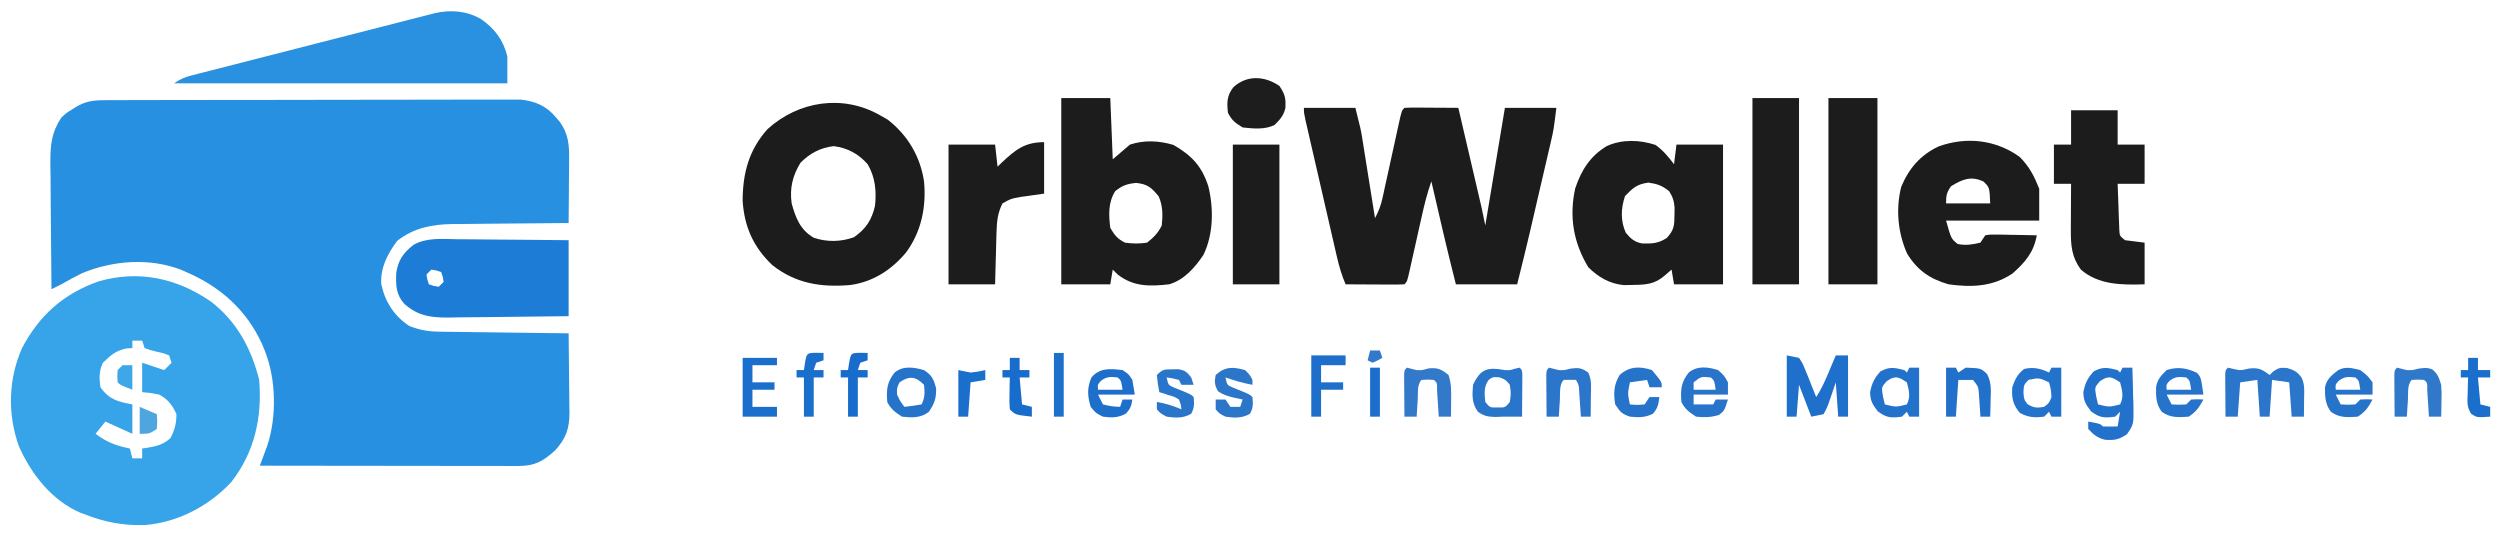
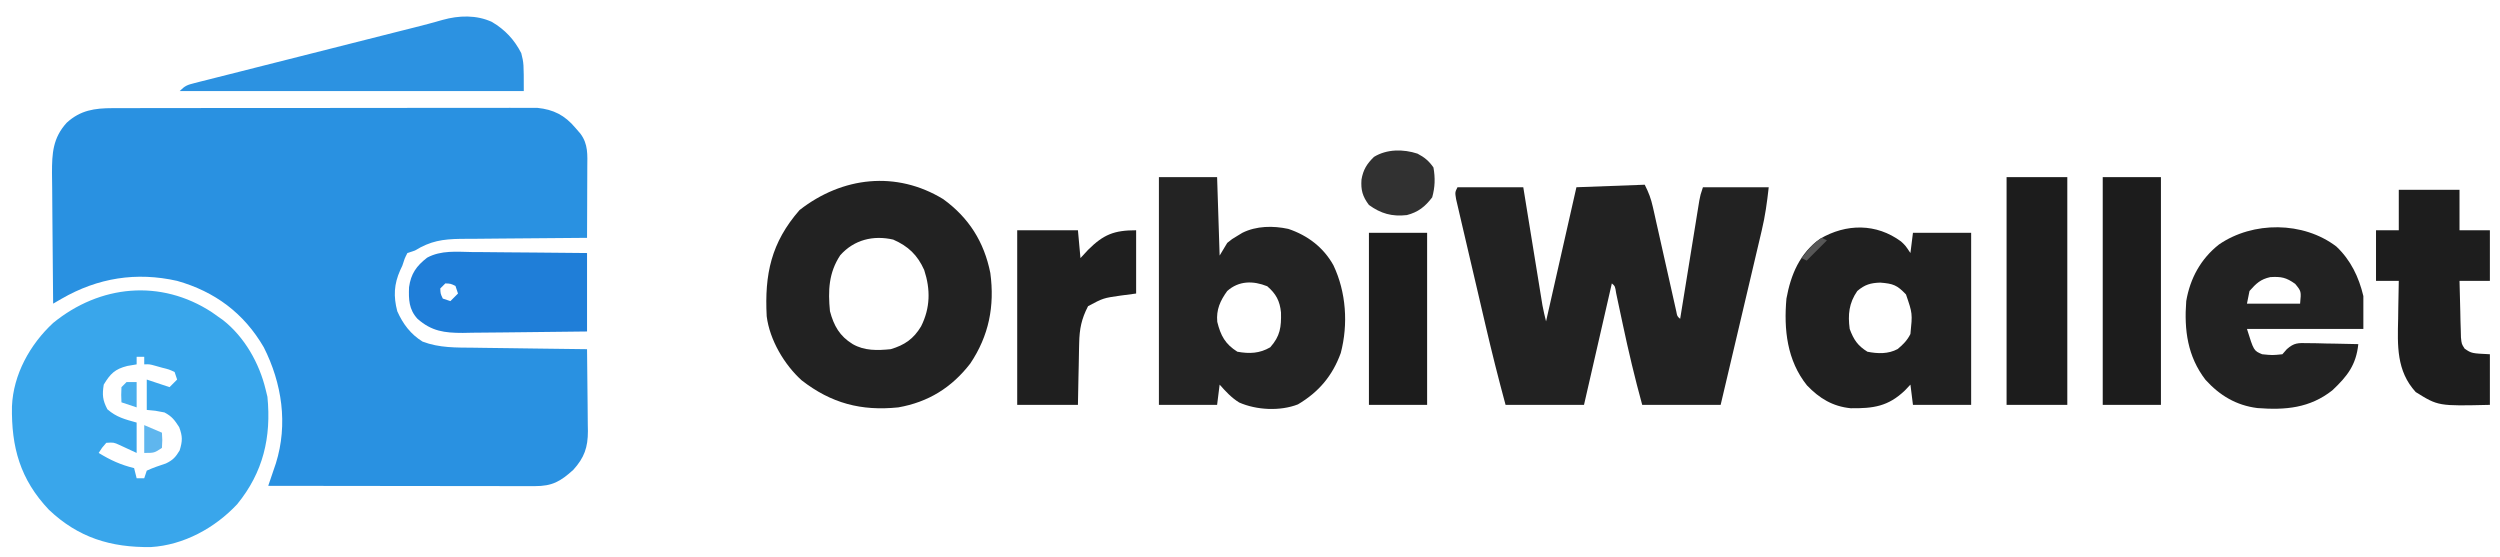
- <svg xmlns="http://www.w3.org/2000/svg" version="1.1" width="1020" height="218">
-   <path d="M0 0 C0.729 -0.003 1.457 -0.006 2.208 -0.009 C4.656 -0.018 7.104 -0.019 9.552 -0.021 C11.305 -0.025 13.057 -0.03 14.81 -0.036 C19.576 -0.049 24.343 -0.055 29.11 -0.06 C32.088 -0.063 35.066 -0.067 38.043 -0.071 C47.36 -0.085 56.677 -0.095 65.993 -0.098 C76.749 -0.103 87.504 -0.12 98.259 -0.149 C106.572 -0.171 114.885 -0.181 123.197 -0.182 C128.162 -0.184 133.127 -0.189 138.092 -0.207 C142.764 -0.224 147.436 -0.226 152.108 -0.217 C153.821 -0.216 155.534 -0.221 157.247 -0.231 C159.589 -0.243 161.931 -0.237 164.274 -0.227 C165.583 -0.229 166.893 -0.23 168.242 -0.231 C174.194 0.375 178.803 2.32 182.703 7.015 C183.548 8.002 183.548 8.002 184.41 9.008 C187.783 13.866 188.169 18.277 188.086 24.066 C188.083 24.814 188.08 25.561 188.078 26.332 C188.066 28.706 188.041 31.079 188.016 33.453 C188.006 35.068 187.997 36.683 187.988 38.299 C187.966 42.246 187.932 46.193 187.891 50.14 C187.199 50.144 186.507 50.148 185.794 50.151 C179.234 50.19 172.674 50.247 166.113 50.324 C162.742 50.364 159.37 50.396 155.998 50.411 C152.11 50.433 148.224 50.48 144.336 50.531 C143.141 50.532 141.946 50.534 140.714 50.535 C132.11 50.684 124.969 52.037 118.016 57.328 C114.083 62.533 111.052 68.313 111.442 75.031 C112.993 82.317 116.702 88.099 122.891 92.14 C127.037 93.771 130.545 94.402 134.988 94.459 C136.759 94.489 136.759 94.489 138.566 94.52 C139.826 94.531 141.085 94.543 142.383 94.555 C143.684 94.574 144.985 94.593 146.326 94.613 C149.768 94.664 153.21 94.704 156.653 94.741 C160.172 94.781 163.692 94.833 167.211 94.883 C174.104 94.979 180.997 95.064 187.891 95.14 C187.965 100.585 188.02 106.029 188.056 111.473 C188.071 113.324 188.091 115.175 188.117 117.025 C188.154 119.691 188.171 122.357 188.184 125.023 C188.199 125.845 188.215 126.667 188.231 127.514 C188.233 133.905 186.841 137.99 182.453 142.828 C177.357 147.427 174.147 149.269 167.234 149.261 C166.303 149.262 165.372 149.263 164.412 149.265 C163.398 149.261 162.384 149.258 161.339 149.254 C159.729 149.254 159.729 149.254 158.086 149.254 C154.537 149.254 150.987 149.246 147.438 149.238 C144.977 149.236 142.517 149.235 140.056 149.234 C133.579 149.23 127.102 149.22 120.624 149.209 C114.015 149.199 107.406 149.194 100.797 149.189 C87.828 149.179 74.86 149.162 61.891 149.14 C62.307 148.036 62.307 148.036 62.731 146.91 C63.093 145.934 63.455 144.958 63.828 143.953 C64.188 142.99 64.548 142.027 64.918 141.035 C68.862 129.297 68.561 113.571 63.891 102.14 C63.55 101.306 63.21 100.472 62.86 99.613 C56.469 85.602 45.863 76.192 31.891 70.14 C30.831 69.676 30.831 69.676 29.75 69.203 C16.905 64.255 1.934 65.387 -10.648 70.609 C-13.526 72.038 -16.321 73.546 -19.109 75.14 C-20.44 75.813 -21.773 76.48 -23.109 77.14 C-23.202 69.195 -23.273 61.25 -23.316 53.304 C-23.337 49.613 -23.365 45.923 -23.411 42.233 C-23.455 38.667 -23.478 35.101 -23.489 31.535 C-23.5 29.523 -23.531 27.511 -23.562 25.5 C-23.564 18.225 -23.131 13.283 -19.109 7.14 C-16.855 5.082 -16.855 5.082 -14.547 3.703 C-13.782 3.23 -13.018 2.757 -12.23 2.269 C-8.049 0.044 -4.678 0.011 0 0 Z " fill="#2890E0" transform="translate(44.10919,40.85956)" />
-   <path d="M0 0 C10.59 8.104 16.561 19.243 19.75 32 C21.016 47.189 17.913 61.513 8.312 73.75 C-0.95 83.588 -13.556 90.196 -27.094 91.238 C-35.783 91.428 -42.902 90.13 -51 87 C-51.727 86.734 -52.454 86.469 -53.203 86.195 C-64.865 81.218 -73.345 70.323 -78.312 59.012 C-82.988 45.976 -82.613 31.679 -77 19 C-69.93 5.56 -59.993 -3.211 -45.676 -8.238 C-29.296 -12.901 -13.826 -9.488 0 0 Z M-32 16 C-32 16.99 -32 17.98 -32 19 C-33.299 19.093 -33.299 19.093 -34.625 19.188 C-39.006 20.242 -40.757 21.908 -44 25 C-45.615 28.231 -45.577 31.507 -45 35 C-41.48 40.06 -37.772 40.924 -32 42 C-32 45.96 -32 49.92 -32 54 C-35.63 52.35 -39.26 50.7 -43 49 C-44.32 50.65 -45.64 52.3 -47 54 C-42.395 57.454 -38.64 58.833 -33 60 C-32.67 61.32 -32.34 62.64 -32 64 C-30.68 64 -29.36 64 -28 64 C-28 62.68 -28 61.36 -28 60 C-27.397 59.914 -26.793 59.827 -26.172 59.738 C-22.167 59.034 -19.612 58.535 -16.5 55.812 C-14.671 52.382 -14.069 49.89 -14 46 C-15.588 42.323 -17.494 39.948 -21 38 C-24.653 37.275 -24.653 37.275 -28 37 C-28 33.04 -28 29.08 -28 25 C-25.03 25.99 -22.06 26.98 -19 28 C-18.01 27.01 -17.02 26.02 -16 25 C-16.33 24.01 -16.66 23.02 -17 22 C-19.302 21.084 -19.302 21.084 -22 20.5 C-24.75 19.844 -24.75 19.844 -27 19 C-27.33 18.01 -27.66 17.02 -28 16 C-29.32 16 -30.64 16 -32 16 Z " fill="#37A4E9" transform="translate(86,123)" />
-   <path d="M0 0 C6.93 0 13.86 0 21 0 C23.25 9 23.25 9 23.778 12.305 C23.898 13.045 24.018 13.785 24.141 14.548 C24.262 15.316 24.383 16.084 24.508 16.875 C24.638 17.685 24.769 18.495 24.903 19.329 C25.313 21.886 25.719 24.443 26.125 27 C26.405 28.746 26.685 30.492 26.965 32.238 C27.647 36.492 28.325 40.746 29 45 C30.441 42.314 31.388 39.864 32.037 36.89 C32.214 36.093 32.391 35.295 32.573 34.474 C32.757 33.623 32.94 32.771 33.129 31.895 C33.421 30.575 33.421 30.575 33.718 29.228 C34.338 26.424 34.951 23.619 35.562 20.812 C36.178 17.996 36.795 15.18 37.417 12.364 C37.804 10.614 38.187 8.862 38.566 7.109 C39.888 1.112 39.888 1.112 41 0 C42.635 -0.087 44.273 -0.107 45.91 -0.098 C47.394 -0.093 47.394 -0.093 48.908 -0.088 C49.949 -0.08 50.99 -0.071 52.062 -0.062 C53.63 -0.056 53.63 -0.056 55.229 -0.049 C57.819 -0.037 60.41 -0.021 63 0 C64.407 6.032 65.813 12.064 67.218 18.097 C67.695 20.148 68.174 22.2 68.652 24.251 C69.34 27.202 70.028 30.154 70.715 33.105 C70.928 34.02 71.142 34.935 71.362 35.877 C71.562 36.738 71.762 37.599 71.969 38.485 C72.144 39.238 72.319 39.991 72.5 40.766 C73.038 43.169 73.517 45.585 74 48 C76.64 32.16 79.28 16.32 82 0 C88.93 0 95.86 0 103 0 C101.875 9.001 101.875 9.001 100.833 13.491 C100.487 14.994 100.487 14.994 100.134 16.527 C99.886 17.585 99.638 18.644 99.383 19.734 C98.996 21.406 98.996 21.406 98.602 23.111 C97.78 26.658 96.952 30.204 96.125 33.75 C95.576 36.117 95.028 38.484 94.48 40.852 C93.948 43.146 93.416 45.44 92.883 47.734 C92.639 48.785 92.395 49.835 92.144 50.917 C90.499 57.965 88.756 64.977 87 72 C78.75 72 70.5 72 62 72 C58.444 58.05 55.206 44.034 52 30 C50.347 34.669 49.156 39.377 48.09 44.207 C47.736 45.778 47.383 47.349 47.029 48.92 C46.48 51.38 45.931 53.84 45.384 56.301 C44.851 58.687 44.314 61.072 43.777 63.457 C43.614 64.199 43.45 64.94 43.282 65.704 C42.113 70.887 42.113 70.887 41 72 C39.219 72.087 37.435 72.107 35.652 72.098 C34.573 72.094 33.493 72.091 32.381 72.088 C31.245 72.08 30.108 72.071 28.938 72.062 C27.797 72.058 26.657 72.053 25.482 72.049 C22.655 72.037 19.827 72.021 17 72 C15.375 68.22 14.319 64.505 13.396 60.497 C13.249 59.866 13.103 59.234 12.952 58.584 C12.472 56.511 11.997 54.437 11.523 52.363 C11.19 50.918 10.857 49.472 10.523 48.027 C9.826 45.006 9.132 41.984 8.44 38.962 C7.552 35.083 6.659 31.207 5.764 27.33 C5.076 24.349 4.39 21.368 3.705 18.387 C3.376 16.957 3.047 15.526 2.717 14.096 C2.257 12.103 1.801 10.109 1.345 8.115 C1.085 6.979 0.824 5.844 0.556 4.675 C0 2 0 2 0 0 Z " fill="#1C1C1C" transform="translate(532,44)" />
-   <path d="M0 0 C1.052 0.598 2.104 1.196 3.188 1.812 C11.315 8.134 16.474 16.79 18 27 C19.003 37.379 16.9 47.592 10.648 56.039 C4.701 63.114 -2.77 68.003 -12.111 69.291 C-23.945 70.31 -34.389 68.715 -43.938 61.125 C-51.621 53.796 -55.295 45.571 -56 35 C-56 23.707 -53.436 14.114 -45.84 5.668 C-33.128 -5.856 -15.047 -8.563 0 0 Z M-32.375 19.375 C-35.631 24.635 -36.878 29.842 -36 36 C-34.339 41.963 -32.537 46.734 -27 50 C-21.564 51.812 -16.018 51.71 -10.625 49.812 C-5.761 46.454 -3.325 42.742 -2 37 C-1.357 30.929 -1.874 25.342 -5 20 C-8.79 15.709 -13.177 13.376 -18.812 12.625 C-24.298 13.27 -28.482 15.482 -32.375 19.375 Z " fill="#1C1C1C" transform="translate(359,47)" />
-   <path d="M0 0 C6.6 0 13.2 0 20 0 C20.33 8.25 20.66 16.5 21 25 C23.31 23.02 25.62 21.04 28 19 C33.807 17.064 39.933 17.38 45.75 19.125 C53.18 23.412 57.325 27.73 60 36 C62.223 45.068 62.111 55.502 58 64 C54.584 69.093 50.064 74.289 44 76 C36.041 76.902 29.469 76.999 23 72 C22.34 71.34 21.68 70.68 21 70 C20.67 71.98 20.34 73.96 20 76 C13.4 76 6.8 76 0 76 C0 50.92 0 25.84 0 0 Z M22 38 C19.087 42.631 19.342 47.713 20 53 C21.801 56.002 22.903 57.452 26 59 C29.059 59.421 31.947 59.485 35 59 C37.756 56.818 39.436 55.128 41 52 C41.435 47.738 41.471 44.083 39.75 40.125 C36.803 36.546 35.297 35.141 30.562 34.625 C26.775 35.024 24.953 35.638 22 38 Z " fill="#1C1C1C" transform="translate(433,40)" />
-   <path d="M0 0 C3.161 2.313 5.203 4.752 7.562 7.875 C7.893 5.235 8.223 2.595 8.562 -0.125 C14.832 -0.125 21.102 -0.125 27.562 -0.125 C27.562 18.685 27.562 37.495 27.562 56.875 C20.962 56.875 14.363 56.875 7.562 56.875 C7.067 53.905 7.067 53.905 6.562 50.875 C5.17 52.082 5.17 52.082 3.75 53.312 C-0.359 56.873 -3.898 57.057 -9.25 57.125 C-11.054 57.164 -11.054 57.164 -12.895 57.203 C-18.681 56.667 -23.361 53.952 -27.438 49.875 C-33.466 39.856 -35.293 29.327 -32.754 17.762 C-30.268 10.304 -26.647 4.521 -19.812 0.438 C-13.542 -2.36 -6.428 -2.104 0 0 Z M-12.438 20.875 C-14.117 25.914 -14.308 30.926 -12.125 35.812 C-10.149 38.227 -8.495 39.705 -5.352 40.211 C-1.223 40.281 0.975 40.242 4.562 38 C7.616 34.756 7.721 32.868 7.75 28.5 C7.764 27.544 7.778 26.587 7.793 25.602 C7.556 22.8 7.067 21.226 5.562 18.875 C2.699 16.584 0.77 15.905 -2.875 15.375 C-7.629 16.042 -9.11 17.468 -12.438 20.875 Z " fill="#1C1C1C" transform="translate(675.4375,59.125)" />
-   <path d="M0 0 C3.984 3.976 5.906 7.765 8 13 C8 17.29 8 21.58 8 26 C-4.54 26 -17.08 26 -30 26 C-27.925 33.418 -27.925 33.418 -25.25 35.562 C-21.921 36.21 -19.279 35.789 -16 35 C-15.34 34.01 -14.68 33.02 -14 32 C-11.845 31.659 -11.845 31.659 -9.211 31.707 C-8.27 31.717 -7.329 31.726 -6.359 31.736 C-5.375 31.761 -4.39 31.787 -3.375 31.812 C-1.886 31.833 -1.886 31.833 -0.367 31.854 C2.089 31.889 4.544 31.938 7 32 C5.807 38.936 2.232 43.072 -2.926 47.605 C-10.954 53.003 -19.638 53.307 -29 52 C-36.631 49.791 -41.785 46.236 -45.914 39.441 C-49.672 30.993 -50.584 21.281 -48.312 12.273 C-45.189 4.699 -40.443 -0.786 -33.027 -4.273 C-21.691 -8.336 -9.752 -7.01 0 0 Z M-28 12 C-29.809 14.632 -30 15.761 -30 19 C-24.06 19 -18.12 19 -12 19 C-12.272 12.444 -12.272 12.444 -14.75 10.062 C-19.8 7.678 -23.416 9.148 -28 12 Z " fill="#1C1C1C" transform="translate(824,64)" />
-   <path d="M0 0 C5.653 3.966 9.049 8.539 10.715 15.203 C10.715 18.833 10.715 22.463 10.715 26.203 C-34.165 26.203 -79.045 26.203 -125.285 26.203 C-122.607 24.418 -121.129 23.753 -118.117 22.982 C-117.269 22.762 -116.421 22.542 -115.547 22.315 C-114.619 22.081 -113.692 21.847 -112.737 21.605 C-111.757 21.353 -110.778 21.101 -109.77 20.841 C-106.527 20.007 -103.283 19.181 -100.039 18.355 C-97.788 17.778 -95.538 17.201 -93.287 16.622 C-87.357 15.1 -81.425 13.585 -75.493 12.071 C-69.458 10.53 -63.425 8.983 -57.393 7.436 C-48.584 5.177 -39.774 2.922 -30.963 0.672 C-29.575 0.317 -29.575 0.317 -28.159 -0.045 C-26.883 -0.371 -26.883 -0.371 -25.58 -0.703 C-24.843 -0.891 -24.106 -1.079 -23.346 -1.273 C-22.666 -1.446 -21.986 -1.619 -21.285 -1.797 C-20.588 -1.98 -19.892 -2.162 -19.174 -2.35 C-12.518 -3.924 -5.921 -3.439 0 0 Z " fill="#2A90E0" transform="translate(196.2852,7.796875)" />
-   <path d="M0 0 C1.3 0.006 2.599 0.011 3.938 0.017 C7.373 0.032 10.807 0.072 14.241 0.116 C17.754 0.157 21.266 0.175 24.779 0.195 C31.657 0.236 38.533 0.314 45.41 0.391 C45.41 10.621 45.41 20.851 45.41 31.391 C37.862 31.496 30.316 31.596 22.767 31.649 C19.252 31.676 15.737 31.711 12.221 31.768 C8.18 31.833 4.139 31.857 0.098 31.879 C-1.152 31.905 -2.401 31.931 -3.688 31.957 C-10.965 31.959 -16.019 31.3 -21.59 26.391 C-25.022 22.637 -25.109 18.79 -24.934 13.891 C-24.209 8.617 -22.041 5.515 -17.787 2.22 C-12.266 -0.772 -6.106 -0.1 0 0 Z M-10.59 12.391 C-11.25 13.051 -11.91 13.711 -12.59 14.391 C-12.271 16.499 -12.271 16.499 -11.59 18.391 C-9.698 19.072 -9.698 19.072 -7.59 19.391 C-6.93 18.731 -6.27 18.071 -5.59 17.391 C-5.908 15.282 -5.908 15.282 -6.59 13.391 C-8.482 12.709 -8.482 12.709 -10.59 12.391 Z " fill="#1D7CD6" transform="translate(186.5898,97.60938)" />
-   <path d="M0 0 C6.27 0 12.54 0 19 0 C19 4.62 19 9.24 19 14 C22.63 14 26.26 14 30 14 C30 19.28 30 24.56 30 30 C26.37 30 22.74 30 19 30 C19.114 33.459 19.24 36.917 19.375 40.375 C19.406 41.36 19.437 42.345 19.469 43.359 C19.507 44.3 19.546 45.241 19.586 46.211 C19.633 47.515 19.633 47.515 19.681 48.845 C19.812 51.21 19.812 51.21 22 53 C24.64 53.33 27.28 53.66 30 54 C30 59.61 30 65.22 30 71 C20.892 71.299 11.188 71.289 4 65 C0.268 59.981 -0.129 55.159 -0.098 49.043 C-0.093 47.375 -0.093 47.375 -0.088 45.674 C-0.08 44.523 -0.071 43.373 -0.062 42.188 C-0.058 41.018 -0.053 39.848 -0.049 38.643 C-0.037 35.762 -0.021 32.881 0 30 C-2.31 30 -4.62 30 -7 30 C-7 24.72 -7 19.44 -7 14 C-4.69 14 -2.38 14 0 14 C0 9.38 0 4.76 0 0 Z " fill="#1C1C1C" transform="translate(845,45)" />
-   <path d="M0 0 C6.6 0 13.2 0 20 0 C20 25.08 20 50.16 20 76 C13.4 76 6.8 76 0 76 C0 50.92 0 25.84 0 0 Z " fill="#1C1C1C" transform="translate(746,40)" />
-   <path d="M0 0 C0 6.93 0 13.86 0 21 C-3.255 21.456 -6.51 21.911 -9.766 22.367 C-13.647 23.103 -13.647 23.103 -17 25 C-18.952 28.911 -19.295 32.274 -19.414 36.613 C-19.453 37.86 -19.491 39.108 -19.531 40.393 C-19.562 41.686 -19.593 42.98 -19.625 44.312 C-19.664 45.625 -19.702 46.938 -19.742 48.291 C-19.836 51.527 -19.919 54.764 -20 58 C-26.27 58 -32.54 58 -39 58 C-39 39.19 -39 20.38 -39 1 C-32.73 1 -26.46 1 -20 1 C-19.67 3.97 -19.34 6.94 -19 10 C-18.432 9.446 -17.863 8.891 -17.277 8.32 C-11.684 3.072 -7.874 0 0 0 Z " fill="#1C1C1C" transform="translate(426,58)" />
-   <path d="M0 0 C6.27 0 12.54 0 19 0 C19 25.08 19 50.16 19 76 C12.73 76 6.46 76 0 76 C0 50.92 0 25.84 0 0 Z " fill="#1C1C1C" transform="translate(715,40)" />
-   <path d="M0 0 C6.27 0 12.54 0 19 0 C19 18.81 19 37.62 19 57 C12.73 57 6.46 57 0 57 C0 38.19 0 19.38 0 0 Z " fill="#1C1C1C" transform="translate(503,59)" />
-   <path d="M0 0 C2.258 3.316 2.678 5.083 2.434 9.004 C1.752 12.044 0.198 13.804 -2 15.938 C-5.935 17.905 -10.711 17.402 -15 16.938 C-18.002 15.136 -19.452 14.034 -21 10.938 C-21.489 6.696 -21.42 3.947 -18.812 0.562 C-13.351 -4.535 -6.018 -4.137 0 0 Z " fill="#1D1D1D" transform="translate(522,35.0625)" />
-   <path d="M0 0 C2.475 0.495 2.475 0.495 5 1 C6.512 3.328 6.512 3.328 7.688 6.25 C8.281 7.681 8.281 7.681 8.887 9.141 C9.254 10.084 9.621 11.028 10 12 C10.378 12.944 10.755 13.887 11.145 14.859 C11.568 15.919 11.568 15.919 12 17 C14.166 13.751 15.624 10.394 17.125 6.812 C17.402 6.158 17.679 5.504 17.965 4.83 C18.646 3.221 19.323 1.611 20 0 C21.65 0 23.3 0 25 0 C25 8.25 25 16.5 25 25 C23.68 25 22.36 25 21 25 C20.67 20.38 20.34 15.76 20 11 C18.917 14.187 18.917 14.187 17.812 17.438 C16.582 21.059 16.582 21.059 15 24 C13.35 24.33 11.7 24.66 10 25 C8.35 20.71 6.7 16.42 5 12 C4.67 16.29 4.34 20.58 4 25 C2.68 25 1.36 25 0 25 C0 16.75 0 8.5 0 0 Z " fill="#1F70CB" transform="translate(729,145)" />
-   <path d="M0 0 C1.052 0.247 1.052 0.247 2.125 0.5 C5.105 1.187 5.105 1.187 8.5 0.375 C12.518 -0.055 13.843 0.609 17 3 C17.536 2.484 18.073 1.969 18.625 1.438 C21 0 21 0 24.062 0.125 C27.025 1.008 28.163 1.583 30 4 C31.502 7.003 31.093 9.791 31.062 13.125 C31.053 14.406 31.044 15.688 31.035 17.008 C31.024 17.995 31.012 18.983 31 20 C29.35 20 27.7 20 26 20 C25.67 15.38 25.34 10.76 25 6 C22.69 5.67 20.38 5.34 18 5 C17.67 9.95 17.34 14.9 17 20 C15.68 20 14.36 20 13 20 C12.67 15.05 12.34 10.1 12 5 C9.69 5.33 7.38 5.66 5 6 C4.67 10.62 4.34 15.24 4 20 C2.35 20 0.7 20 -1 20 C-1.029 16.854 -1.047 13.708 -1.062 10.562 C-1.071 9.665 -1.079 8.767 -1.088 7.842 C-1.091 6.988 -1.094 6.134 -1.098 5.254 C-1.106 4.068 -1.106 4.068 -1.114 2.858 C-1 1 -1 1 0 0 Z " fill="#2B76CA" transform="translate(909,150)" />
-   <path d="M0 0 C0.33 0.33 0.66 0.66 1 1 C1.33 0.34 1.66 -0.32 2 -1 C3.32 -1 4.64 -1 6 -1 C6.146 2.895 6.234 6.79 6.312 10.688 C6.354 11.79 6.396 12.893 6.439 14.029 C6.563 22.198 6.563 22.198 3.73 26.234 C0.388 28.396 -1.215 28.677 -5.062 28.43 C-8.155 27.744 -9.895 26.302 -12 24 C-12 23.01 -12 22.02 -12 21 C-7.125 21.875 -7.125 21.875 -6 23 C-4 23.041 -2 23.043 0 23 C0.33 21.02 0.66 19.04 1 17 C0.34 17.66 -0.32 18.32 -1 19 C-5.399 19.581 -7.296 19.535 -10.875 16.812 C-13.063 13.916 -13.912 12.59 -14 9 C-13.248 5.314 -12.331 3.369 -9.812 0.562 C-6.116 -1.491 -4.029 -1.007 0 0 Z M-7.25 4.562 C-9.399 7.01 -9.399 7.01 -8.75 10.75 C-8.502 11.822 -8.255 12.895 -8 14 C-3.401 15.123 -3.401 15.123 1 14 C2.606 10.789 1.862 8.386 1 5 C-2.511 2.66 -3.732 2.119 -7.25 4.562 Z " fill="#2271CB" transform="translate(864,151)" />
-   <path d="M0 0 C2.035 0.088 2.035 0.088 4.062 -0.562 C4.702 -0.707 5.341 -0.851 6 -1 C7 0 7 0 7.114 1.858 C7.108 2.648 7.103 3.439 7.098 4.254 C7.094 5.108 7.091 5.962 7.088 6.842 C7.08 7.74 7.071 8.637 7.062 9.562 C7.058 10.464 7.053 11.366 7.049 12.295 C7.037 14.53 7.021 16.765 7 19 C4.333 19 1.667 19 -1 19 C-1.969 19.041 -2.939 19.082 -3.938 19.125 C-7.019 18.999 -8.515 18.775 -11 17 C-13.546 13.563 -13.364 10.15 -13 6 C-9.9 -0.642 -6.945 -1.263 0 0 Z M-6.688 4.062 C-8.699 7.031 -8.317 9.514 -8 13 C-6.115 15.316 -6.115 15.316 -3 15.25 C0.115 15.316 0.115 15.316 2 13 C2.5 9.542 2.5 9.542 2 6 C0.308 3.96 0.308 3.96 -2 3 C-4.909 2.734 -4.909 2.734 -6.688 4.062 Z " fill="#2975CA" transform="translate(614,151)" />
-   <path d="M0 0 C0.33 -0.66 0.66 -1.32 1 -2 C2.32 -2 3.64 -2 5 -2 C5 4.6 5 11.2 5 18 C3.68 18 2.36 18 1 18 C0.67 17.34 0.34 16.68 0 16 C-0.66 16.66 -1.32 17.32 -2 18 C-5.965 18.449 -8.314 18.358 -11.875 16.5 C-14.74 13.129 -15.295 10.377 -15 6 C-13.839 2.7 -12.932 0.739 -10.188 -1.438 C-6.563 -2.369 -3.312 -1.656 0 0 Z M-8.375 3 C-10.257 4.967 -10.257 4.967 -10.438 8 C-10.217 10.939 -10.217 10.939 -8.812 12.875 C-6.32 14.422 -4.88 14.504 -2 14 C0.029 12.462 0.029 12.462 1 10 C0.774 6.808 0.774 6.808 0 4 C-4.133 2.096 -4.133 2.096 -8.375 3 Z " fill="#2372CB" transform="translate(836,152)" />
-   <path d="M0 0 C0.33 0.33 0.66 0.66 1 1 C1.33 0.34 1.66 -0.32 2 -1 C3.32 -1 4.64 -1 6 -1 C6 5.6 6 12.2 6 19 C4.68 19 3.36 19 2 19 C1.67 18.34 1.34 17.68 1 17 C0.34 17.66 -0.32 18.32 -1 19 C-5.399 19.581 -7.296 19.535 -10.875 16.812 C-13.063 13.916 -13.912 12.59 -14 9 C-13.248 5.314 -12.331 3.369 -9.812 0.562 C-6.116 -1.491 -4.029 -1.007 0 0 Z M-7.25 4.562 C-9.399 7.01 -9.399 7.01 -8.75 10.75 C-8.502 11.822 -8.255 12.895 -8 14 C-3.401 15.123 -3.401 15.123 1 14 C2.606 10.789 1.862 8.386 1 5 C-2.511 2.66 -3.732 2.119 -7.25 4.562 Z " fill="#2271CB" transform="translate(777,151)" />
-   <path d="M0 0 C1.341 0.303 2.674 0.638 4 1 C6.159 1.079 6.159 1.079 8.812 0.312 C12.662 -0.065 14.018 0.614 17 3 C18.187 6.56 18.097 9.438 18.062 13.188 C18.053 14.46 18.044 15.732 18.035 17.043 C18.024 18.019 18.012 18.995 18 20 C16.35 20 14.7 20 13 20 C12.939 19.001 12.879 18.002 12.816 16.973 C12.691 15.037 12.691 15.037 12.562 13.062 C12.481 11.775 12.4 10.487 12.316 9.16 C12.351 6.14 12.351 6.14 11 5 C8.5 4.833 8.5 4.833 6 5 C4.059 6.941 4.601 10.473 4.438 13.062 C4.354 14.353 4.27 15.643 4.184 16.973 C4.123 17.972 4.062 18.971 4 20 C2.35 20 0.7 20 -1 20 C-1.029 16.854 -1.047 13.708 -1.062 10.562 C-1.071 9.665 -1.079 8.767 -1.088 7.842 C-1.091 6.988 -1.094 6.134 -1.098 5.254 C-1.106 4.068 -1.106 4.068 -1.114 2.858 C-1 1 -1 1 0 0 Z " fill="#3279C9" transform="translate(574,150)" />
-   <path d="M0 0 C2.5 2.25 2.5 2.25 4 5 C4 6.65 4 8.3 4 10 C-0.62 10 -5.24 10 -10 10 C-10 11.32 -10 12.64 -10 14 C-7.36 14 -4.72 14 -2 14 C-1.67 13.34 -1.34 12.68 -1 12 C0.65 12 2.3 12 4 12 C2.558 16.566 2.558 16.566 0.312 18.312 C-2.985 19.293 -5.575 19.36 -9 19 C-11.753 17.204 -13.526 15.947 -15 13 C-15.375 8.029 -15.159 4.948 -12 1 C-8.463 -1.882 -4.145 -1.316 0 0 Z M-10 5 C-10 5.99 -10 6.98 -10 8 C-7.03 8 -4.06 8 -1 8 C-1.571 4.257 -1.571 4.257 -3 3 C-6.961 2.609 -6.961 2.609 -10 5 Z " fill="#2874CA" transform="translate(701,151)" />
-   <path d="M0 0 C1.341 0.303 2.674 0.638 4 1 C6.165 1.071 6.165 1.071 8.875 0.375 C12 0 12 0 14.25 0.625 C16.642 2.504 17.083 4.103 18 7 C18.195 10.332 18.195 10.332 18.125 13.812 C18.107 14.974 18.089 16.135 18.07 17.332 C18.047 18.212 18.024 19.093 18 20 C16.35 20 14.7 20 13 20 C12.939 19.001 12.879 18.002 12.816 16.973 C12.691 15.037 12.691 15.037 12.562 13.062 C12.481 11.775 12.4 10.487 12.316 9.16 C12.351 6.14 12.351 6.14 11 5 C8.5 4.833 8.5 4.833 6 5 C4.059 6.941 4.601 10.473 4.438 13.062 C4.354 14.353 4.27 15.643 4.184 16.973 C4.123 17.972 4.062 18.971 4 20 C2.35 20 0.7 20 -1 20 C-1.029 16.854 -1.047 13.708 -1.062 10.562 C-1.071 9.665 -1.079 8.767 -1.088 7.842 C-1.091 6.988 -1.094 6.134 -1.098 5.254 C-1.106 4.068 -1.106 4.068 -1.114 2.858 C-1 1 -1 1 0 0 Z " fill="#3078C9" transform="translate(978,150)" />
-   <path d="M0 0 C2.938 2.25 2.938 2.25 5 5 C5 6.65 5 8.3 5 10 C0.05 10 -4.9 10 -10 10 C-9.34 11.32 -8.68 12.64 -8 14 C-5.083 14.167 -5.083 14.167 -2 14 C-1.34 13.34 -0.68 12.68 0 12 C2.625 11.875 2.625 11.875 5 12 C3.196 15.265 2.166 16.889 -1 19 C-5.139 19.301 -8.571 19.54 -12 17 C-14.305 14.004 -14.471 10.691 -14.395 6.969 C-13.722 3.613 -11.597 2.041 -9 0 C-5.775 -1.612 -3.438 -0.816 0 0 Z M-8.812 4.375 C-10.197 5.934 -10.197 5.934 -10 8 C-6.7 8 -3.4 8 0 8 C-0.571 4.257 -0.571 4.257 -2 3 C-4.927 2.692 -6.426 2.564 -8.812 4.375 Z " fill="#2673CA" transform="translate(963,151)" />
-   <path d="M0 0 C3.276 2.184 3.881 3.571 4.938 7.375 C5.01 11.554 4.325 13.553 2 17 C-1.347 19.63 -4.882 19.433 -9 19 C-11.753 17.204 -13.526 15.947 -15 13 C-15.375 8.029 -15.159 4.948 -12 1 C-8.425 -1.913 -4.201 -1.173 0 0 Z M-10 5 C-11.096 7.312 -11.096 7.312 -11 10 C-9.665 12.783 -9.665 12.783 -8 15 C-5.657 14.744 -3.322 14.407 -1 14 C0.414 11.171 0.319 9.126 0 6 C-3.476 2.524 -5.928 2.242 -10 5 Z " fill="#2674CA" transform="translate(377,151)" />
-   <path d="M0 0 C1.625 1.875 1.625 1.875 2.625 8.875 C-2.325 8.875 -7.275 8.875 -12.375 8.875 C-11.715 10.195 -11.055 11.515 -10.375 12.875 C-7.458 13.042 -7.458 13.042 -4.375 12.875 C-3.715 12.215 -3.055 11.555 -2.375 10.875 C0.25 10.75 0.25 10.75 2.625 10.875 C0.821 14.14 -0.209 15.764 -3.375 17.875 C-7.514 18.176 -10.946 18.415 -14.375 15.875 C-16.696 12.858 -16.79 9.585 -16.699 5.844 C-16.181 2.697 -14.647 1.017 -12.375 -1.125 C-7.957 -2.598 -4.197 -1.988 0 0 Z M-11.188 3.25 C-12.572 4.809 -12.572 4.809 -12.375 6.875 C-9.075 6.875 -5.775 6.875 -2.375 6.875 C-2.946 3.132 -2.946 3.132 -4.375 1.875 C-7.302 1.567 -8.801 1.439 -11.188 3.25 Z " fill="#2573CA" transform="translate(896.375,152.125)" />
-   <path d="M0 0 C1.341 0.303 2.674 0.638 4 1 C6.165 1.071 6.165 1.071 8.875 0.375 C12.171 -0.021 13.333 0.123 16 2 C17.594 5.188 17.102 8.629 17.062 12.125 C17.058 12.879 17.053 13.633 17.049 14.41 C17.037 16.273 17.019 18.137 17 20 C15.68 20 14.36 20 13 20 C12.939 19.085 12.879 18.17 12.816 17.227 C12.691 15.444 12.691 15.444 12.562 13.625 C12.481 12.442 12.4 11.258 12.316 10.039 C12.189 7.085 12.189 7.085 11 5 C9.334 4.957 7.666 4.959 6 5 C4.059 6.941 4.601 10.473 4.438 13.062 C4.354 14.353 4.27 15.643 4.184 16.973 C4.123 17.972 4.062 18.971 4 20 C2.35 20 0.7 20 -1 20 C-1.029 16.854 -1.047 13.708 -1.062 10.562 C-1.071 9.665 -1.079 8.767 -1.088 7.842 C-1.091 6.988 -1.094 6.134 -1.098 5.254 C-1.106 4.068 -1.106 4.068 -1.114 2.858 C-1 1 -1 1 0 0 Z " fill="#2B76CA" transform="translate(632,150)" />
-   <path d="M0 0 C2.5 1.625 2.5 1.625 4 4 C4.33 5.98 4.66 7.96 5 10 C0.05 10 -4.9 10 -10 10 C-9.34 11.32 -8.68 12.64 -8 14 C-4.438 14.819 -4.438 14.819 -1 15 C-0.67 14.01 -0.34 13.02 0 12 C1.32 12 2.64 12 4 12 C3.644 14.581 3.167 15.82 1.375 17.75 C-1.98 19.516 -4.258 19.46 -8 19 C-10.875 17.562 -10.875 17.562 -13 15 C-14.322 10.625 -14.529 7.21 -12.688 3 C-9.308 -1.005 -4.913 -0.621 0 0 Z M-8.812 4.375 C-10.197 5.934 -10.197 5.934 -10 8 C-6.7 8 -3.4 8 0 8 C-0.571 4.257 -0.571 4.257 -2 3 C-4.927 2.692 -6.426 2.564 -8.812 4.375 Z " fill="#1D6FCB" transform="translate(458,151)" />
-   <path d="M0 0 C1.32 0 2.64 0 4 0 C4.33 0.66 4.66 1.32 5 2 C5.99 1.34 6.98 0.68 8 0 C14.152 0.22 14.152 0.22 16.707 2.57 C18.498 5.936 18.324 9.043 18.188 12.75 C18.167 13.796 18.167 13.796 18.146 14.863 C18.111 16.576 18.057 18.288 18 20 C16.68 20 15.36 20 14 20 C13.951 19.169 13.902 18.337 13.852 17.48 C13.777 16.394 13.702 15.307 13.625 14.188 C13.555 13.109 13.486 12.03 13.414 10.918 C13.188 7.814 13.188 7.814 11 5 C9.02 5 7.04 5 5 5 C4.67 9.95 4.34 14.9 4 20 C2.68 20 1.36 20 0 20 C0 13.4 0 6.8 0 0 Z " fill="#2171CB" transform="translate(794,150)" />
-   <path d="M0 0 C4.62 0 9.24 0 14 0 C14 0.99 14 1.98 14 3 C10.7 3 7.4 3 4 3 C4 5.31 4 7.62 4 10 C6.97 10 9.94 10 13 10 C13 10.99 13 11.98 13 13 C10.03 13 7.06 13 4 13 C4 15.31 4 17.62 4 20 C7.3 20 10.6 20 14 20 C14 21.32 14 22.64 14 24 C9.38 24 4.76 24 0 24 C0 16.08 0 8.16 0 0 Z " fill="#1A6ECC" transform="translate(303,146)" />
-   <path d="M0 0 C4 4.8 4 4.8 4 7 C2.35 7 0.7 7 -1 7 C-1.33 6.01 -1.66 5.02 -2 4 C-4.31 4.33 -6.62 4.66 -9 5 C-9.934 9.531 -9.934 9.531 -9 14 C-6.084 14.25 -6.084 14.25 -3 14 C-2.34 13.01 -1.68 12.02 -1 11 C0.32 11 1.64 11 3 11 C2.683 13.932 2.368 15.59 0.375 17.812 C-2.911 19.456 -5.37 19.324 -9 19 C-12.38 17.812 -12.932 17.102 -15 14 C-15.734 9.439 -15.593 5.981 -13.188 2 C-9.27 -1.582 -4.905 -1.648 0 0 Z " fill="#2673CA" transform="translate(674,151)" />
-   <path d="M0 0 C1.938 1.938 1.938 1.938 3 4 C3 4.66 3 5.32 3 6 C-0.806 5.328 -4.352 4.273 -8 3 C-7.338 6.111 -7.338 6.111 -4.969 7.133 C-4.154 7.46 -3.339 7.788 -2.5 8.125 C1.936 9.936 1.936 9.936 3 11 C3.284 13.7 3.325 15.411 2 17.812 C-1.186 19.704 -4.443 19.53 -8 19 C-10.5 17.75 -10.5 17.75 -12 16 C-12 14.68 -12 13.36 -12 12 C-10.68 12 -9.36 12 -8 12 C-7.01 13.485 -7.01 13.485 -6 15 C-4.68 15 -3.36 15 -2 15 C-1.67 14.01 -1.34 13.02 -1 12 C-2.258 11.732 -3.516 11.464 -4.812 11.188 C-7.239 10.569 -8.896 10.069 -11 8.688 C-12.458 6.226 -12.56 4.801 -12 2 C-8.101 -1.545 -4.932 -1.37 0 0 Z " fill="#2C76C9" transform="translate(508,151)" />
-   <path d="M0 0 C1.174 -0.025 1.174 -0.025 2.371 -0.051 C5.082 0.399 5.91 1.154 7.562 3.312 C7.893 4.303 8.223 5.293 8.562 6.312 C6.912 6.312 5.263 6.312 3.562 6.312 C3.232 5.652 2.902 4.992 2.562 4.312 C0.035 3.657 0.035 3.657 -2.438 3.312 C-1.775 6.424 -1.775 6.424 0.594 7.445 C1.408 7.773 2.223 8.1 3.062 8.438 C7.498 10.248 7.498 10.248 8.562 11.312 C8.847 14.012 8.887 15.724 7.562 18.125 C4.379 20.015 1.117 19.849 -2.438 19.312 C-4.938 18 -4.938 18 -6.438 16.312 C-6.438 15.322 -6.438 14.332 -6.438 13.312 C-2.88 13.922 0.245 14.891 3.562 16.312 C3.375 14.351 3.375 14.351 2.562 12.312 C0.715 11.182 0.715 11.182 -1.5 10.562 C-2.233 10.32 -2.967 10.078 -3.723 9.828 C-4.289 9.658 -4.854 9.488 -5.438 9.312 C-6.062 5.938 -6.062 5.938 -6.438 2.312 C-4.023 -0.102 -3.31 0.016 0 0 Z " fill="#2975CA" transform="translate(478.4375,150.6875)" />
-   <path d="M0 0 C4.62 0 9.24 0 14 0 C14 1.32 14 2.64 14 4 C10.7 4 7.4 4 4 4 C4 6.31 4 8.62 4 11 C6.97 11 9.94 11 13 11 C13 11.99 13 12.98 13 14 C10.03 14 7.06 14 4 14 C4 17.63 4 21.26 4 25 C2.68 25 1.36 25 0 25 C0 16.75 0 8.5 0 0 Z " fill="#1D6FCB" transform="translate(535,145)" />
-   <path d="M0 0 C1.32 0 2.64 0 4 0 C4 1.65 4 3.3 4 5 C5.65 5 7.3 5 9 5 C9 5.99 9 6.98 9 8 C7.35 8 5.7 8 4 8 C4.33 11.63 4.66 15.26 5 19 C6.32 19.33 7.64 19.66 9 20 C9 21.32 9 22.64 9 24 C3.56 24.363 3.56 24.363 1.312 22.906 C-0.645 20.063 -0.289 17.715 -0.188 14.312 C-0.16 13.133 -0.133 11.954 -0.105 10.738 C-0.071 9.835 -0.036 8.931 0 8 C-0.99 8 -1.98 8 -3 8 C-3 7.01 -3 6.02 -3 5 C-2.01 5 -1.02 5 0 5 C0 3.35 0 1.7 0 0 Z " fill="#1A6ECC" transform="translate(1007,146)" />
-   <path d="M0 0 C1.454 0.031 1.454 0.031 2.938 0.062 C2.938 1.052 2.938 2.042 2.938 3.062 C1.948 3.393 0.958 3.723 -0.062 4.062 C-0.393 5.053 -0.723 6.043 -1.062 7.062 C0.258 7.062 1.577 7.062 2.938 7.062 C2.938 8.053 2.938 9.043 2.938 10.062 C1.617 10.062 0.297 10.062 -1.062 10.062 C-1.062 15.342 -1.062 20.622 -1.062 26.062 C-2.382 26.062 -3.703 26.062 -5.062 26.062 C-5.062 20.782 -5.062 15.502 -5.062 10.062 C-6.053 10.062 -7.043 10.062 -8.062 10.062 C-8.062 9.072 -8.062 8.082 -8.062 7.062 C-7.072 7.062 -6.082 7.062 -5.062 7.062 C-4.918 6.093 -4.774 5.124 -4.625 4.125 C-3.882 0.079 -3.882 0.079 0 0 Z " fill="#186DCC" transform="translate(351.0625,143.9375)" />
-   <path d="M0 0 C1.454 0.031 1.454 0.031 2.938 0.062 C2.938 1.052 2.938 2.042 2.938 3.062 C1.948 3.393 0.958 3.723 -0.062 4.062 C-0.393 5.053 -0.723 6.043 -1.062 7.062 C0.258 7.062 1.577 7.062 2.938 7.062 C2.938 8.053 2.938 9.043 2.938 10.062 C1.617 10.062 0.297 10.062 -1.062 10.062 C-1.062 15.342 -1.062 20.622 -1.062 26.062 C-2.382 26.062 -3.703 26.062 -5.062 26.062 C-5.062 20.782 -5.062 15.502 -5.062 10.062 C-6.053 10.062 -7.043 10.062 -8.062 10.062 C-8.062 9.072 -8.062 8.082 -8.062 7.062 C-7.072 7.062 -6.082 7.062 -5.062 7.062 C-4.918 6.093 -4.774 5.124 -4.625 4.125 C-3.882 0.079 -3.882 0.079 0 0 Z " fill="#1A6ECC" transform="translate(333.0625,143.9375)" />
-   <path d="M0 0 C1.32 0 2.64 0 4 0 C4 1.65 4 3.3 4 5 C5.32 5 6.64 5 8 5 C8 5.99 8 6.98 8 8 C6.68 8 5.36 8 4 8 C4.33 11.63 4.66 15.26 5 19 C6.32 19.33 7.64 19.66 9 20 C9 21.32 9 22.64 9 24 C2.25 23.25 2.25 23.25 0 21 C-0.195 17.961 -0.195 17.961 -0.125 14.375 C-0.107 13.186 -0.089 11.998 -0.07 10.773 C-0.047 9.858 -0.024 8.943 0 8 C-0.99 8 -1.98 8 -3 8 C-3 7.01 -3 6.02 -3 5 C-2.01 5 -1.02 5 0 5 C0 3.35 0 1.7 0 0 Z " fill="#176CCC" transform="translate(412,146)" />
-   <path d="M0 0 C2.475 0.495 2.475 0.495 5 1 C8.221 0.617 8.221 0.617 11 0 C11 1.32 11 2.64 11 4 C9.02 4.33 7.04 4.66 5 5 C4.67 9.62 4.34 14.24 4 19 C2.68 19 1.36 19 0 19 C0 12.73 0 6.46 0 0 Z " fill="#1A6ECC" transform="translate(391,151)" />
-   <path d="M0 0 C1.32 0 2.64 0 4 0 C4 8.58 4 17.16 4 26 C2.68 26 1.36 26 0 26 C0 17.42 0 8.84 0 0 Z " fill="#1C6FCB" transform="translate(430,144)" />
-   <path d="M0 0 C1.32 0 2.64 0 4 0 C4 6.6 4 13.2 4 20 C2.68 20 1.36 20 0 20 C0 13.4 0 6.8 0 0 Z " fill="#1B6ECC" transform="translate(559,150)" />
-   <path d="M0 0 C3.465 1.485 3.465 1.485 7 3 C7.188 5.875 7.188 5.875 7 9 C4 11 4 11 0 11 C0 7.37 0 3.74 0 0 Z " fill="#4FA6DE" transform="translate(57,166)" />
-   <path d="M0 0 C1.32 0 2.64 0 4 0 C4 3.3 4 6.6 4 10 C-0.875 8.125 -0.875 8.125 -2 7 C-2.188 4.562 -2.188 4.562 -2 2 C-1.34 1.34 -0.68 0.68 0 0 Z " fill="#3FA7E7" transform="translate(50,149)" />
-   <path d="M0 0 C1.32 0 2.64 0 4 0 C4.33 0.99 4.66 1.98 5 3 C3.125 4.062 3.125 4.062 1 5 C0.34 4.67 -0.32 4.34 -1 4 C-0.67 2.68 -0.34 1.36 0 0 Z " fill="#3279C9" transform="translate(559,143)" />
+ <svg xmlns="http://www.w3.org/2000/svg" version="1.1" width="988" height="220">
+   <path d="M0 0 C1.097 -0.006 1.097 -0.006 2.216 -0.012 C4.654 -0.022 7.093 -0.018 9.532 -0.014 C11.285 -0.018 13.038 -0.023 14.791 -0.029 C19.545 -0.043 24.299 -0.043 29.053 -0.041 C33.024 -0.04 36.996 -0.045 40.967 -0.049 C50.336 -0.061 59.706 -0.061 69.075 -0.055 C78.736 -0.049 88.398 -0.061 98.059 -0.083 C106.359 -0.1 114.659 -0.106 122.959 -0.103 C127.913 -0.101 132.868 -0.104 137.823 -0.118 C142.483 -0.13 147.142 -0.128 151.802 -0.115 C153.51 -0.113 155.218 -0.116 156.926 -0.124 C159.262 -0.134 161.597 -0.126 163.933 -0.114 C165.239 -0.114 166.545 -0.114 167.89 -0.114 C174.28 0.544 178.712 2.788 182.905 7.761 C183.573 8.534 184.241 9.308 184.928 10.104 C188.035 14.287 187.661 18.449 187.628 23.429 C187.626 24.621 187.626 24.621 187.623 25.837 C187.618 28.374 187.605 30.911 187.593 33.448 C187.588 35.169 187.583 36.89 187.579 38.61 C187.568 42.827 187.551 47.044 187.53 51.261 C186.796 51.264 186.062 51.268 185.306 51.272 C178.362 51.31 171.419 51.367 164.475 51.445 C160.906 51.484 157.338 51.516 153.768 51.532 C150.319 51.547 146.869 51.581 143.42 51.629 C141.475 51.651 139.53 51.653 137.584 51.655 C130.387 51.773 125.692 52.502 119.53 56.261 C118.54 56.591 117.55 56.921 116.53 57.261 C115.428 59.427 115.428 59.427 114.53 62.261 C114.258 62.841 113.986 63.421 113.706 64.019 C111.219 69.577 110.994 74.359 112.53 80.261 C114.782 85.301 117.794 89.329 122.53 92.261 C129.194 94.795 135.839 94.609 142.901 94.675 C144.817 94.704 144.817 94.704 146.772 94.733 C150.147 94.783 153.522 94.824 156.897 94.862 C160.35 94.902 163.802 94.953 167.255 95.003 C174.013 95.099 180.771 95.184 187.53 95.261 C187.604 100.705 187.659 106.149 187.695 111.594 C187.71 113.444 187.73 115.295 187.756 117.145 C187.793 119.812 187.81 122.477 187.823 125.144 C187.838 125.966 187.854 126.788 187.87 127.635 C187.872 134.025 186.48 138.11 182.093 142.948 C176.996 147.547 173.786 149.389 166.873 149.381 C165.942 149.382 165.011 149.384 164.052 149.385 C163.037 149.382 162.023 149.378 160.978 149.374 C159.368 149.374 159.368 149.374 157.725 149.375 C154.176 149.374 150.626 149.366 147.077 149.358 C144.616 149.356 142.156 149.355 139.695 149.354 C133.218 149.35 126.741 149.34 120.264 149.329 C113.654 149.319 107.045 149.315 100.436 149.31 C87.468 149.299 74.499 149.282 61.53 149.261 C61.807 148.452 62.084 147.644 62.37 146.811 C62.732 145.743 63.094 144.674 63.468 143.573 C63.827 142.517 64.187 141.462 64.557 140.374 C69.387 124.916 66.979 108.752 59.78 94.511 C51.953 81.048 40.481 72.499 25.53 68.261 C9.41 64.636 -5.789 67.043 -20.162 75.349 C-21.254 75.98 -22.345 76.611 -23.47 77.261 C-23.563 69.315 -23.634 61.37 -23.677 53.424 C-23.698 49.733 -23.726 46.044 -23.772 42.353 C-23.815 38.787 -23.839 35.221 -23.849 31.655 C-23.86 29.643 -23.892 27.632 -23.923 25.62 C-23.925 17.808 -23.583 11.771 -18.093 5.751 C-12.67 0.809 -7.109 0.011 0 0 Z " fill="#2991E1" transform="translate(44.46996,42.7393)" />
+   <path d="M0 0 C1.123 0.797 1.123 0.797 2.27 1.609 C2.967 2.099 3.664 2.589 4.383 3.094 C12.906 9.78 18.769 20.135 21.27 30.609 C21.496 31.538 21.723 32.466 21.957 33.422 C23.525 49.411 20.302 63.249 10.02 75.859 C1.22 85.275 -11.144 92.034 -24.113 92.812 C-39.944 93.011 -52.746 89.118 -64.406 78.062 C-75.786 66.052 -79.278 53.299 -79.004 37.195 C-78.484 24.646 -71.88 12.701 -62.719 4.23 C-44.259 -10.82 -20.25 -13.216 0 0 Z M-29.73 17.609 C-29.73 18.599 -29.73 19.589 -29.73 20.609 C-31.556 20.919 -31.556 20.919 -33.418 21.234 C-38.329 22.482 -40.115 24.278 -42.73 28.609 C-43.369 32.653 -43.188 34.734 -41.293 38.359 C-37.704 41.51 -34.318 42.328 -29.73 43.609 C-29.73 47.569 -29.73 51.529 -29.73 55.609 C-31.977 54.568 -34.223 53.526 -36.469 52.484 C-38.793 51.429 -38.793 51.429 -41.73 51.609 C-43.436 53.549 -43.436 53.549 -44.73 55.609 C-40.076 58.459 -36.029 60.312 -30.73 61.609 C-30.4 62.929 -30.07 64.249 -29.73 65.609 C-28.74 65.609 -27.75 65.609 -26.73 65.609 C-26.4 64.619 -26.07 63.629 -25.73 62.609 C-23.267 61.448 -20.755 60.638 -18.176 59.77 C-15.372 58.439 -14.317 57.245 -12.73 54.609 C-11.591 50.866 -11.542 49.117 -12.918 45.422 C-14.74 42.594 -15.778 41.168 -18.73 39.609 C-22.383 38.885 -22.383 38.885 -25.73 38.609 C-25.73 34.649 -25.73 30.689 -25.73 26.609 C-22.76 27.599 -19.79 28.589 -16.73 29.609 C-15.74 28.619 -14.75 27.629 -13.73 26.609 C-14.06 25.619 -14.39 24.629 -14.73 23.609 C-16.99 22.58 -16.99 22.58 -19.668 21.922 C-20.564 21.671 -21.46 21.419 -22.383 21.16 C-24.653 20.533 -24.653 20.533 -26.73 20.609 C-26.73 19.619 -26.73 18.629 -26.73 17.609 C-27.72 17.609 -28.71 17.609 -29.73 17.609 Z " fill="#39A6EB" transform="translate(83.73047,123.3906)" />
+   <path d="M0 0 C1.607 3.213 2.459 5.436 3.221 8.844 C3.438 9.802 3.655 10.759 3.878 11.746 C4.219 13.285 4.219 13.285 4.566 14.855 C4.805 15.913 5.044 16.97 5.291 18.06 C6.053 21.435 6.808 24.811 7.562 28.188 C8.321 31.575 9.081 34.962 9.845 38.347 C10.321 40.454 10.793 42.562 11.261 44.671 C11.475 45.619 11.688 46.567 11.908 47.544 C12.096 48.382 12.283 49.221 12.476 50.084 C12.828 51.993 12.828 51.993 14 53 C14.098 52.393 14.196 51.786 14.297 51.16 C15.316 44.849 16.339 38.539 17.363 32.23 C17.745 29.874 18.126 27.518 18.507 25.161 C19.053 21.778 19.602 18.395 20.152 15.012 C20.407 13.427 20.407 13.427 20.667 11.811 C20.827 10.83 20.987 9.849 21.152 8.839 C21.292 7.975 21.432 7.111 21.576 6.221 C22 4 22 4 23 1 C31.58 1 40.16 1 49 1 C48.343 6.912 47.605 12.367 46.234 18.09 C46.058 18.842 45.883 19.595 45.702 20.37 C45.128 22.822 44.546 25.272 43.965 27.723 C43.562 29.436 43.16 31.15 42.758 32.863 C41.706 37.347 40.647 41.83 39.587 46.312 C38.504 50.897 37.427 55.483 36.35 60.068 C34.239 69.047 32.121 78.024 30 87 C19.77 87 9.54 87 -1 87 C-3.902 76.429 -6.419 65.847 -8.688 55.125 C-9.291 52.273 -9.9 49.421 -10.512 46.57 C-10.774 45.33 -11.037 44.09 -11.307 42.813 C-11.715 40.113 -11.715 40.113 -13 39 C-18.445 62.76 -18.445 62.76 -24 87 C-34.23 87 -44.46 87 -55 87 C-57.836 76.543 -60.467 66.063 -62.926 55.512 C-63.281 53.991 -63.637 52.47 -63.992 50.949 C-64.727 47.799 -65.461 44.649 -66.193 41.498 C-67.132 37.456 -68.081 33.416 -69.031 29.377 C-69.764 26.254 -70.491 23.13 -71.216 20.006 C-71.563 18.514 -71.913 17.023 -72.265 15.531 C-72.753 13.463 -73.231 11.394 -73.708 9.323 C-73.983 8.147 -74.257 6.971 -74.54 5.759 C-75 3 -75 3 -74 1 C-65.42 1 -56.84 1 -48 1 C-47.434 4.491 -46.868 7.982 -46.285 11.578 C-45.736 14.957 -45.187 18.336 -44.637 21.715 C-44.255 24.065 -43.874 26.414 -43.493 28.763 C-42.946 32.139 -42.397 35.515 -41.848 38.891 C-41.678 39.942 -41.508 40.993 -41.333 42.076 C-41.093 43.547 -41.093 43.547 -40.848 45.048 C-40.708 45.909 -40.568 46.771 -40.424 47.659 C-40.038 49.79 -39.525 51.898 -39 54 C-35.04 36.51 -31.08 19.02 -27 1 C-18.09 0.67 -9.18 0.34 0 0 Z " fill="#222222" transform="translate(650,73)" />
+   <path d="M0 0 C10.152 7.357 16.168 16.919 18.625 29.188 C20.39 42.308 18.071 54 10.688 65 C3.321 74.514 -5.882 80.225 -17.75 82.312 C-32.403 83.815 -44.213 80.711 -55.91 71.637 C-62.803 65.434 -68.584 55.611 -69.75 46.312 C-70.624 29.727 -68.014 17.192 -56.75 4.312 C-39.878 -8.841 -18.579 -11.324 0 0 Z M-40.688 22.188 C-45.281 29.148 -45.537 36.19 -44.75 44.312 C-43.217 50.047 -40.923 54.158 -35.75 57.312 C-31.059 59.993 -26.001 59.83 -20.75 59.312 C-15.251 57.69 -11.699 55.23 -8.75 50.312 C-5.091 43.038 -4.969 35.718 -7.508 28.012 C-10.145 22.129 -13.788 18.608 -19.75 16 C-27.591 14.203 -35.196 16.014 -40.688 22.188 Z " fill="#222222" transform="translate(372.75,78.6875)" />
+   <path d="M0 0 C7.59 0 15.18 0 23 0 C23.495 15.345 23.495 15.345 24 31 C24.99 29.35 25.98 27.7 27 26 C28.902 24.453 28.902 24.453 30.938 23.25 C31.607 22.843 32.276 22.435 32.965 22.016 C38.534 19.236 45.13 19.17 51.148 20.461 C58.782 23.025 65.046 27.768 68.969 34.832 C74.004 45.418 74.863 58.117 71.875 69.5 C68.597 78.535 63.141 84.957 54.938 89.812 C47.888 92.554 38.612 92.094 31.723 89.066 C28.633 87.154 26.407 84.708 24 82 C23.67 84.64 23.34 87.28 23 90 C15.41 90 7.82 90 0 90 C0 60.3 0 30.6 0 0 Z M27 45 C24.22 48.852 22.617 52.387 23.062 57.188 C24.412 62.676 26.198 65.969 31 69 C35.772 69.861 39.794 69.703 44 67.25 C47.948 62.809 48.387 59.281 48.25 53.473 C47.788 48.9 46.272 46.09 42.812 43.125 C37.26 40.904 31.626 40.888 27 45 Z " fill="#232323" transform="translate(458,70)" />
+   <path d="M0 0 C1.707 1.57 1.707 1.57 3.707 4.57 C4.037 1.93 4.367 -0.71 4.707 -3.43 C12.297 -3.43 19.887 -3.43 27.707 -3.43 C27.707 19.01 27.707 41.45 27.707 64.57 C20.117 64.57 12.527 64.57 4.707 64.57 C4.212 60.61 4.212 60.61 3.707 56.57 C2.985 57.333 2.263 58.097 1.52 58.883 C-5.112 65.22 -10.969 66.006 -19.902 65.906 C-27.019 65.201 -32.275 61.993 -37.168 56.883 C-45.066 47.048 -46.376 34.767 -45.293 22.57 C-43.566 13.103 -40.036 4.668 -32.016 -1.055 C-21.68 -7.108 -9.799 -7.235 0 0 Z M-17.293 19.57 C-20.609 24.373 -21.043 28.915 -20.293 34.57 C-18.71 38.843 -17.141 41.174 -13.293 43.57 C-9.228 44.375 -5.053 44.523 -1.344 42.516 C0.804 40.758 2.46 39.064 3.707 36.57 C4.536 28.445 4.536 28.445 1.957 20.945 C-1.556 17.237 -3.074 16.667 -8.23 16.258 C-12.021 16.378 -14.345 17.043 -17.293 19.57 Z " fill="#202020" transform="translate(751.293,95.42969)" />
+   <path d="M0 0 C5.665 5.346 8.894 12.096 10.664 19.57 C10.664 23.86 10.664 28.15 10.664 32.57 C-4.516 32.57 -19.696 32.57 -35.336 32.57 C-32.653 41.177 -32.653 41.177 -29.336 42.57 C-25.286 42.977 -25.286 42.977 -21.336 42.57 C-20.759 41.91 -20.181 41.249 -19.586 40.568 C-16.659 37.969 -15.124 38.104 -11.258 38.18 C-10.098 38.193 -8.938 38.205 -7.742 38.219 C-6.536 38.252 -5.329 38.286 -4.086 38.32 C-2.864 38.338 -1.642 38.356 -0.383 38.375 C2.634 38.422 5.648 38.488 8.664 38.57 C7.812 46.806 4.327 51.257 -1.586 56.82 C-10.513 63.878 -20.179 64.682 -31.197 63.836 C-39.554 62.797 -46.137 58.848 -51.719 52.676 C-58.834 43.413 -60.202 32.983 -59.336 21.57 C-57.815 12.597 -53.587 4.852 -46.398 -0.805 C-32.973 -10.036 -13.112 -9.999 0 0 Z M-34.336 17.57 C-34.666 19.22 -34.996 20.87 -35.336 22.57 C-28.406 22.57 -21.476 22.57 -14.336 22.57 C-13.863 17.687 -13.863 17.687 -16.273 14.758 C-19.85 12.203 -21.811 11.831 -26.113 12.082 C-30.012 12.938 -31.686 14.589 -34.336 17.57 Z " fill="#222222" transform="translate(923.3359,97.42969)" />
+   <path d="M0 0 C7.92 0 15.84 0 24 0 C24 5.28 24 10.56 24 16 C27.96 16 31.92 16 36 16 C36 22.6 36 29.2 36 36 C32.04 36 28.08 36 24 36 C24.087 40.105 24.194 44.208 24.312 48.312 C24.346 50.063 24.346 50.063 24.381 51.85 C24.416 52.968 24.452 54.086 24.488 55.238 C24.514 56.27 24.541 57.302 24.568 58.365 C24.834 60.955 24.834 60.955 26.032 62.798 C28.765 64.653 28.765 64.653 36 65 C36 71.6 36 78.2 36 85 C15.592 85.482 15.592 85.482 6.688 79.938 C-0.963 71.575 -0.509 61.533 -0.25 50.875 C-0.23 49.427 -0.212 47.979 -0.195 46.531 C-0.152 43.02 -0.083 39.51 0 36 C-2.97 36 -5.94 36 -9 36 C-9 29.4 -9 22.8 -9 16 C-6.03 16 -3.06 16 0 16 C0 10.72 0 5.44 0 0 Z " fill="#1D1D1D" transform="translate(948,75)" />
+   <path d="M0 0 C5.154 3.037 8.833 6.99 11.562 12.312 C12.562 16.312 12.562 16.312 12.562 27.312 C-32.318 27.312 -77.198 27.312 -123.438 27.312 C-121.274 25.149 -120.403 24.864 -117.524 24.136 C-116.706 23.926 -115.889 23.716 -115.047 23.499 C-114.149 23.276 -113.251 23.052 -112.325 22.822 C-111.381 22.581 -110.436 22.34 -109.462 22.092 C-106.327 21.294 -103.189 20.507 -100.051 19.719 C-97.873 19.167 -95.696 18.614 -93.518 18.06 C-87.773 16.602 -82.026 15.151 -76.279 13.703 C-69.314 11.946 -62.352 10.18 -55.389 8.415 C-49.967 7.04 -44.545 5.668 -39.121 4.299 C-38.12 4.046 -37.118 3.793 -36.086 3.533 C-34.226 3.063 -32.366 2.594 -30.505 2.126 C-26.825 1.195 -23.16 0.246 -19.517 -0.822 C-13.13 -2.617 -6.098 -2.853 0 0 Z " fill="#2C92E1" transform="translate(194.4375,8.6875)" />
+   <path d="M0 0 C7.92 0 15.84 0 24 0 C24.33 3.63 24.66 7.26 25 11 C25.99 9.928 26.98 8.855 28 7.75 C34.114 1.673 38.279 0 47 0 C47 8.25 47 16.5 47 25 C44.979 25.268 42.958 25.536 40.875 25.812 C34.014 26.792 34.014 26.792 28 30 C25.392 35.055 24.604 38.923 24.488 44.684 C24.47 45.384 24.452 46.084 24.434 46.806 C24.38 49.016 24.346 51.227 24.312 53.438 C24.279 54.947 24.245 56.457 24.209 57.967 C24.122 61.645 24.062 65.321 24 69 C16.08 69 8.16 69 0 69 C0 46.23 0 23.46 0 0 Z " fill="#1F1F1F" transform="translate(402,91)" />
+   <path d="M0 0 C7.92 0 15.84 0 24 0 C24 29.7 24 59.4 24 90 C16.08 90 8.16 90 0 90 C0 60.3 0 30.6 0 0 Z " fill="#1C1C1C" transform="translate(793,70)" />
+   <path d="M0 0 C7.59 0 15.18 0 23 0 C23 29.7 23 59.4 23 90 C15.41 90 7.82 90 0 90 C0 60.3 0 30.6 0 0 Z " fill="#1C1C1C" transform="translate(831,70)" />
+   <path d="M0 0 C1.3 0.006 2.599 0.011 3.938 0.017 C7.373 0.032 10.807 0.072 14.241 0.116 C17.754 0.157 21.266 0.175 24.779 0.195 C31.657 0.236 38.533 0.314 45.41 0.391 C45.41 10.621 45.41 20.851 45.41 31.391 C37.862 31.496 30.316 31.596 22.767 31.649 C19.252 31.676 15.737 31.711 12.221 31.768 C8.18 31.833 4.139 31.857 0.098 31.879 C-1.152 31.905 -2.401 31.931 -3.688 31.957 C-10.965 31.959 -16.019 31.3 -21.59 26.391 C-25.022 22.637 -25.109 18.79 -24.934 13.891 C-24.209 8.617 -22.041 5.515 -17.787 2.22 C-12.266 -0.772 -6.106 -0.1 0 0 Z M-10.59 12.391 C-11.25 13.051 -11.91 13.711 -12.59 14.391 C-12.504 16.484 -12.504 16.484 -11.59 18.391 C-10.6 18.721 -9.61 19.051 -8.59 19.391 C-7.6 18.401 -6.61 17.411 -5.59 16.391 C-5.92 15.401 -6.25 14.411 -6.59 13.391 C-8.497 12.476 -8.497 12.476 -10.59 12.391 Z " fill="#1F7ED8" transform="translate(186.5898,99.60938)" />
+   <path d="M0 0 C7.59 0 15.18 0 23 0 C23 22.44 23 44.88 23 68 C15.41 68 7.82 68 0 68 C0 45.56 0 23.12 0 0 Z " fill="#1C1C1C" transform="translate(541,92)" />
+   <path d="M0 0 C2.716 1.409 4.568 2.944 6.297 5.465 C7.028 9.577 6.931 13.244 5.797 17.277 C2.973 20.964 0.297 23.099 -4.203 24.277 C-10.082 24.943 -14.457 23.712 -19.203 20.277 C-21.748 16.884 -22.437 14.361 -22.141 10.215 C-21.462 6.354 -20.047 4.04 -17.203 1.277 C-12.12 -1.847 -5.597 -1.836 0 0 Z " fill="#313131" transform="translate(560.2031,60.72266)" />
+   <path d="M0 0 C3.465 1.485 3.465 1.485 7 3 C7.188 5.875 7.188 5.875 7 9 C4 11 4 11 0 11 C0 7.37 0 3.74 0 0 Z " fill="#5FB6EE" transform="translate(57,168)" />
+   <path d="M0 0 C1.32 0 2.64 0 4 0 C4 3.3 4 6.6 4 10 C2.02 9.34 0.04 8.68 -2 8 C-2.125 5.125 -2.125 5.125 -2 2 C-1.34 1.34 -0.68 0.68 0 0 Z " fill="#48AEED" transform="translate(50,151)" />
+   <path d="M0 0 C0.66 0.33 1.32 0.66 2 1 C-0.64 3.64 -3.28 6.28 -6 9 C-6.66 8.67 -7.32 8.34 -8 8 C-3.375 2.25 -3.375 2.25 0 0 Z " fill="#575757" transform="translate(720,94)" />
+   <path d="" fill="#C9C9C9" transform="translate(0,0)" />
+   <path d="" fill="#CBCBCB" transform="translate(0,0)" />
+   <path d="" fill="#B6B6B6" transform="translate(0,0)" />
</svg>
